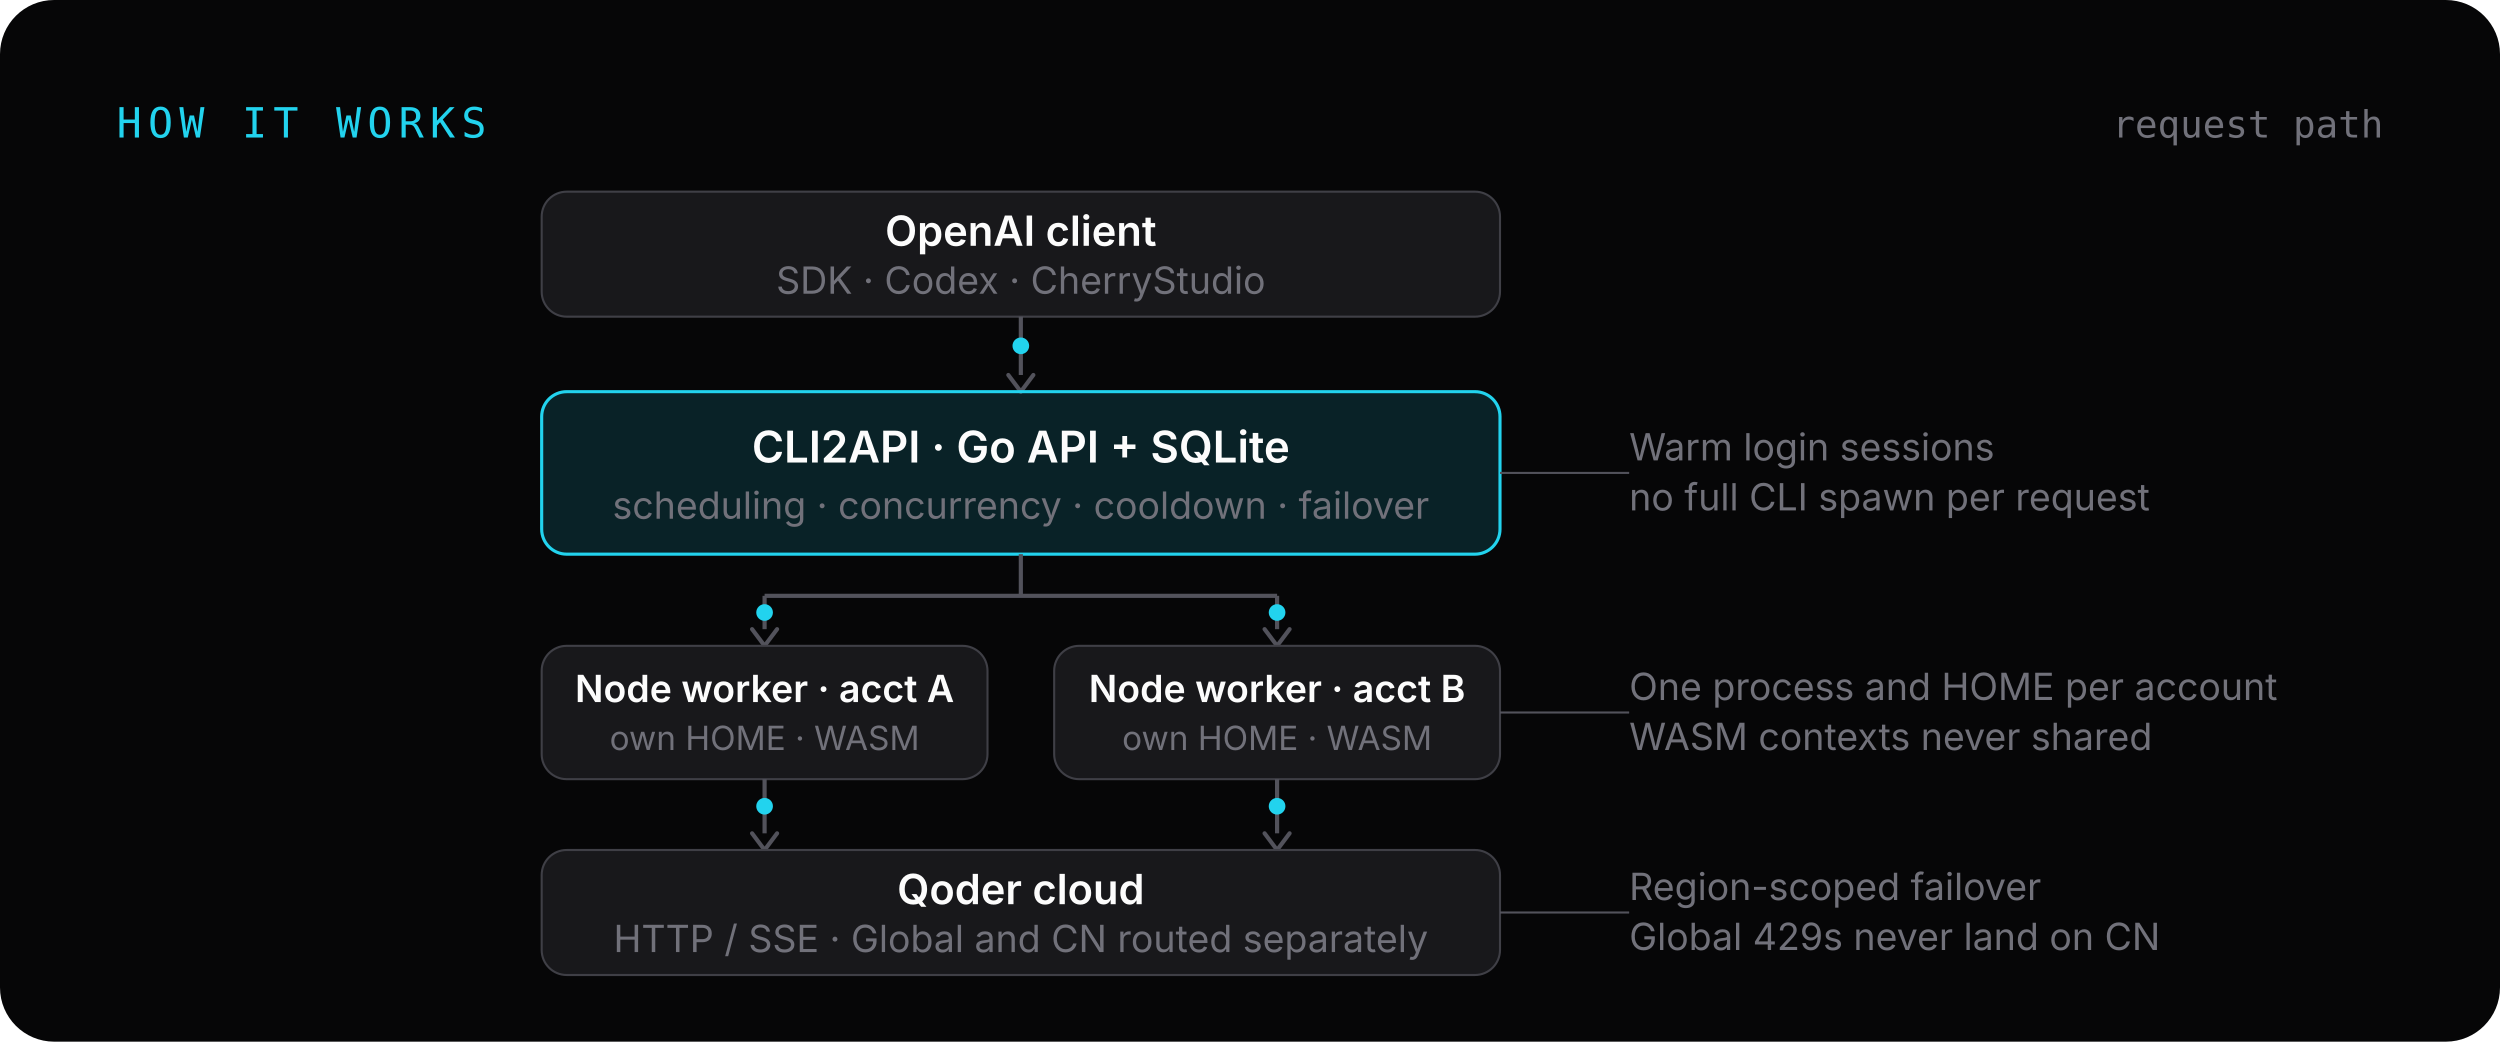
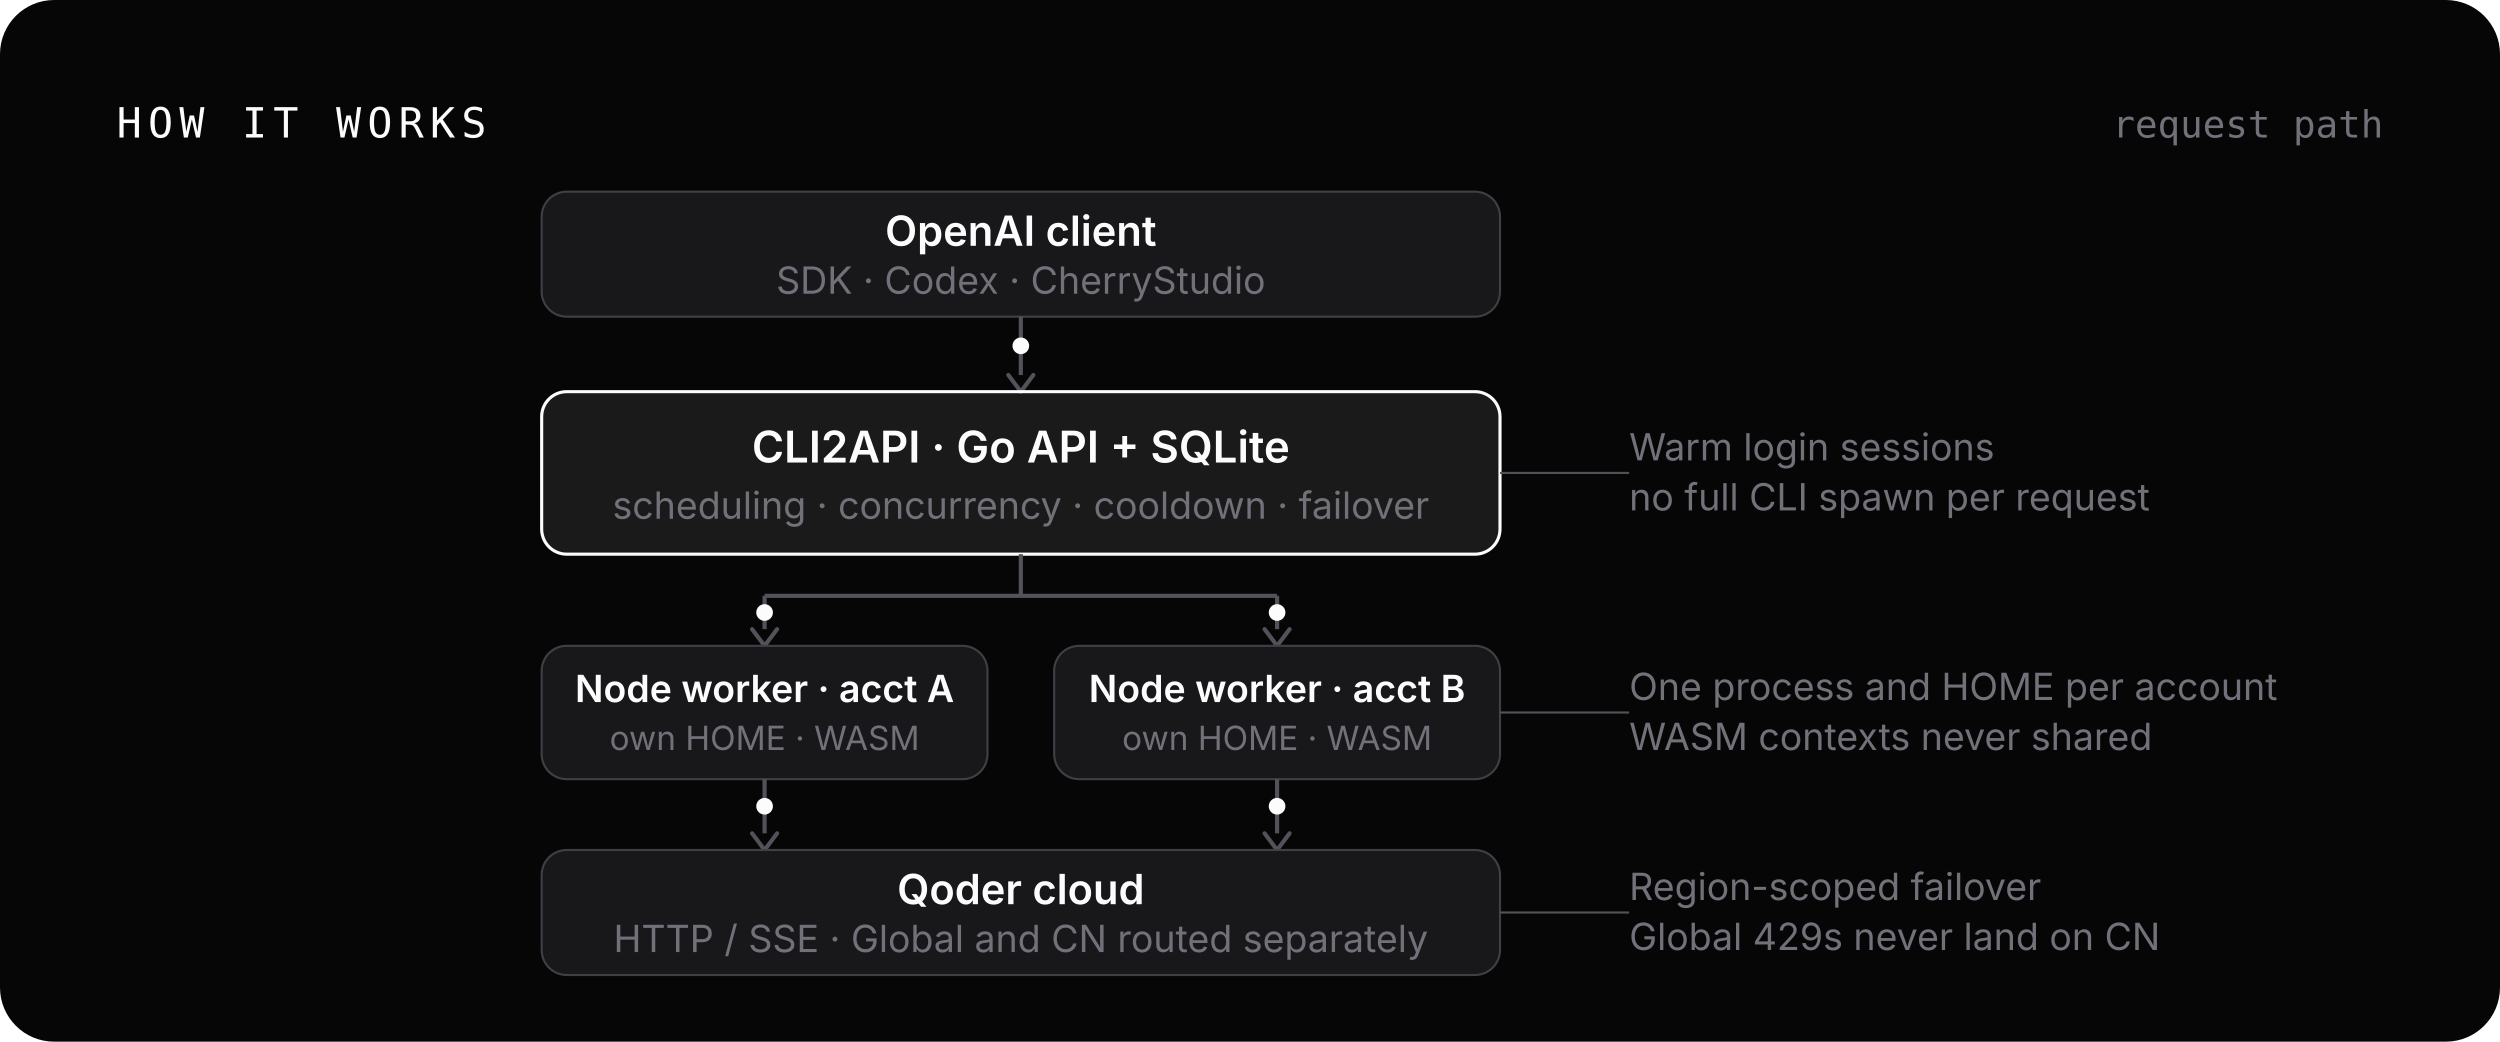
<svg xmlns="http://www.w3.org/2000/svg" width="1200" height="500" viewBox="0 0 1200 500" role="img" aria-labelledby="arch-title-en arch-desc-en" font-family="-apple-system, BlinkMacSystemFont, 'Segoe UI', 'PingFang SC', system-ui, sans-serif">
  <rect width="1200" height="500" rx="26" fill="#060607" />
-   <text x="56" y="66" font-family="ui-monospace, 'SF Mono', Menlo, Consolas, monospace" font-size="20" letter-spacing="3" fill="#22D3EE">HOW IT WORKS</text>
+   <text x="56" y="66" font-family="ui-monospace, 'SF Mono', Menlo, Consolas, monospace" font-size="20" letter-spacing="3" fill="#FCFCFC">HOW IT WORKS</text>
  <text x="1144" y="66" text-anchor="end" font-family="ui-monospace, 'SF Mono', Menlo, Consolas, monospace" font-size="18" fill="#71717A">request path</text>
  <rect x="260" y="92" width="460" height="60" rx="12" fill="#18181B" stroke="#3F3F46" />
  <text x="490" y="118" text-anchor="middle" font-size="20" font-weight="600" fill="#FCFCFC">OpenAI client</text>
  <text x="490" y="141" text-anchor="middle" font-size="18" fill="#71717A">SDK · Codex · CherryStudio</text>
  <line x1="490" y1="152" x2="490" y2="180" stroke="#52525B" stroke-width="2" />
  <path d="M484 180 l6 8 6 -8" fill="none" stroke="#52525B" stroke-width="2" stroke-linecap="round" stroke-linejoin="round" />
-   <circle cx="490" cy="166" r="4" fill="#22D3EE" />
-   <rect x="260" y="188" width="460" height="78" rx="12" fill="#22D3EE" fill-opacity="0.14" stroke="#22D3EE" stroke-width="1.5" />
+   <circle cx="490" cy="166" r="4" fill="#FCFCFC" />
+   <rect x="260" y="188" width="460" height="78" rx="12" fill="#FCFCFC" fill-opacity="0.08" stroke="#FCFCFC" stroke-width="1.5" />
  <text x="490" y="222" text-anchor="middle" font-size="21" font-weight="600" fill="#FCFCFC">CLI2API · Go API + SQLite</text>
  <text x="490" y="249" text-anchor="middle" font-size="18" fill="#71717A">scheduling · concurrency · cooldown · failover</text>
  <line x1="490" y1="266" x2="490" y2="286" stroke="#52525B" stroke-width="2" />
  <line x1="367" y1="286" x2="613" y2="286" stroke="#52525B" stroke-width="2" />
  <line x1="367" y1="286" x2="367" y2="302" stroke="#52525B" stroke-width="2" />
  <line x1="613" y1="286" x2="613" y2="302" stroke="#52525B" stroke-width="2" />
  <path d="M361 302 l6 8 6 -8" fill="none" stroke="#52525B" stroke-width="2" stroke-linecap="round" stroke-linejoin="round" />
  <path d="M607 302 l6 8 6 -8" fill="none" stroke="#52525B" stroke-width="2" stroke-linecap="round" stroke-linejoin="round" />
-   <circle cx="367" cy="294" r="4" fill="#22D3EE" />
-   <circle cx="613" cy="294" r="4" fill="#22D3EE" />
+   <circle cx="367" cy="294" r="4" fill="#FCFCFC" />
+   <circle cx="613" cy="294" r="4" fill="#FCFCFC" />
  <rect x="260" y="310" width="214" height="64" rx="12" fill="#18181B" stroke="#3F3F46" />
  <text x="367" y="337" text-anchor="middle" font-size="18" font-weight="600" fill="#FCFCFC">Node worker · acct A</text>
  <text x="367" y="360" text-anchor="middle" font-size="16" fill="#71717A">own HOME · WASM</text>
  <rect x="506" y="310" width="214" height="64" rx="12" fill="#18181B" stroke="#3F3F46" />
  <text x="613" y="337" text-anchor="middle" font-size="18" font-weight="600" fill="#FCFCFC">Node worker · acct B</text>
  <text x="613" y="360" text-anchor="middle" font-size="16" fill="#71717A">own HOME · WASM</text>
  <line x1="367" y1="374" x2="367" y2="400" stroke="#52525B" stroke-width="2" />
  <line x1="613" y1="374" x2="613" y2="400" stroke="#52525B" stroke-width="2" />
  <path d="M361 400 l6 8 6 -8" fill="none" stroke="#52525B" stroke-width="2" stroke-linecap="round" stroke-linejoin="round" />
  <path d="M607 400 l6 8 6 -8" fill="none" stroke="#52525B" stroke-width="2" stroke-linecap="round" stroke-linejoin="round" />
-   <circle cx="367" cy="387" r="4" fill="#22D3EE" />
-   <circle cx="613" cy="387" r="4" fill="#22D3EE" />
+   <circle cx="367" cy="387" r="4" fill="#FCFCFC" />
+   <circle cx="613" cy="387" r="4" fill="#FCFCFC" />
  <rect x="260" y="408" width="460" height="60" rx="12" fill="#18181B" stroke="#3F3F46" />
  <text x="490" y="434" text-anchor="middle" font-size="20" font-weight="600" fill="#FCFCFC">Qoder cloud</text>
  <text x="490" y="457" text-anchor="middle" font-size="18" fill="#71717A">HTTP / SSE · Global and CN routed separately</text>
  <line x1="720" y1="227" x2="782" y2="227" stroke="#52525B" />
  <text x="782" y="221" font-size="18" fill="#71717A">Warm login sessions</text>
  <text x="782" y="245" font-size="18" fill="#71717A">no full CLI spawn per request</text>
  <line x1="720" y1="342" x2="782" y2="342" stroke="#52525B" />
  <text x="782" y="336" font-size="18" fill="#71717A">One process and HOME per account</text>
  <text x="782" y="360" font-size="18" fill="#71717A">WASM contexts never shared</text>
  <line x1="720" y1="438" x2="782" y2="438" stroke="#52525B" />
  <text x="782" y="432" font-size="18" fill="#71717A">Region-scoped failover</text>
  <text x="782" y="456" font-size="18" fill="#71717A">Global 429s never land on CN</text>
</svg>
